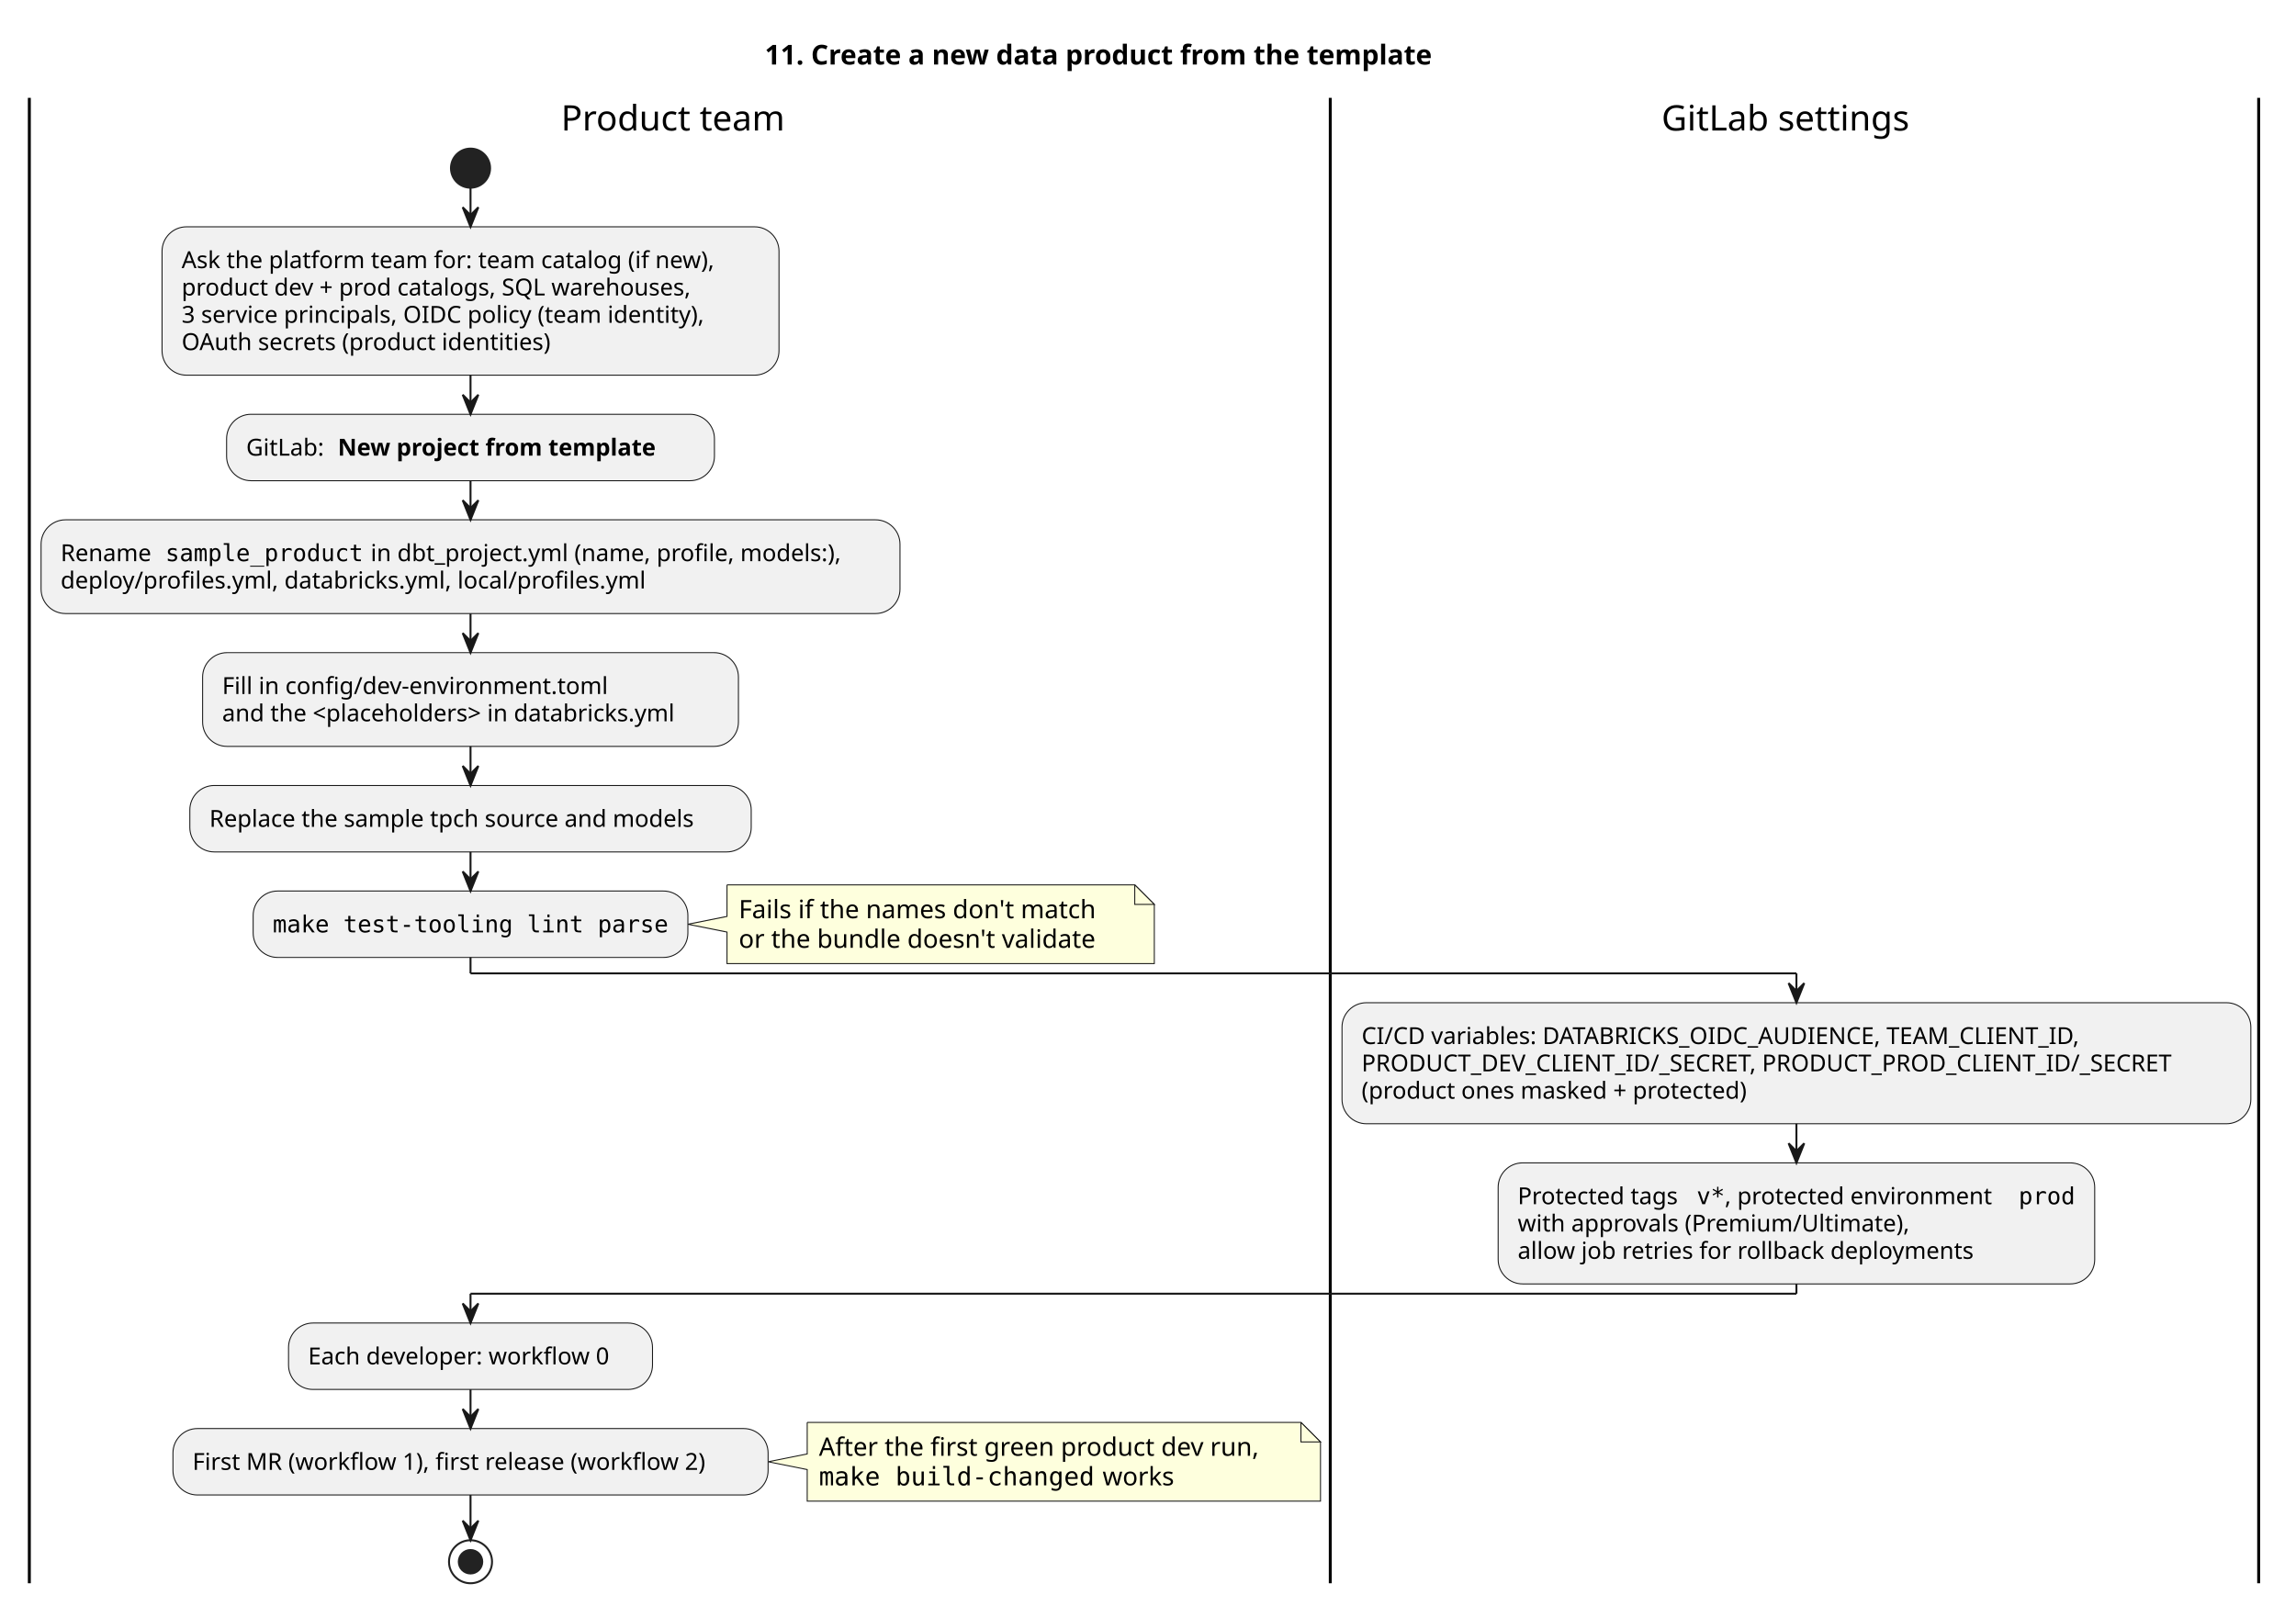
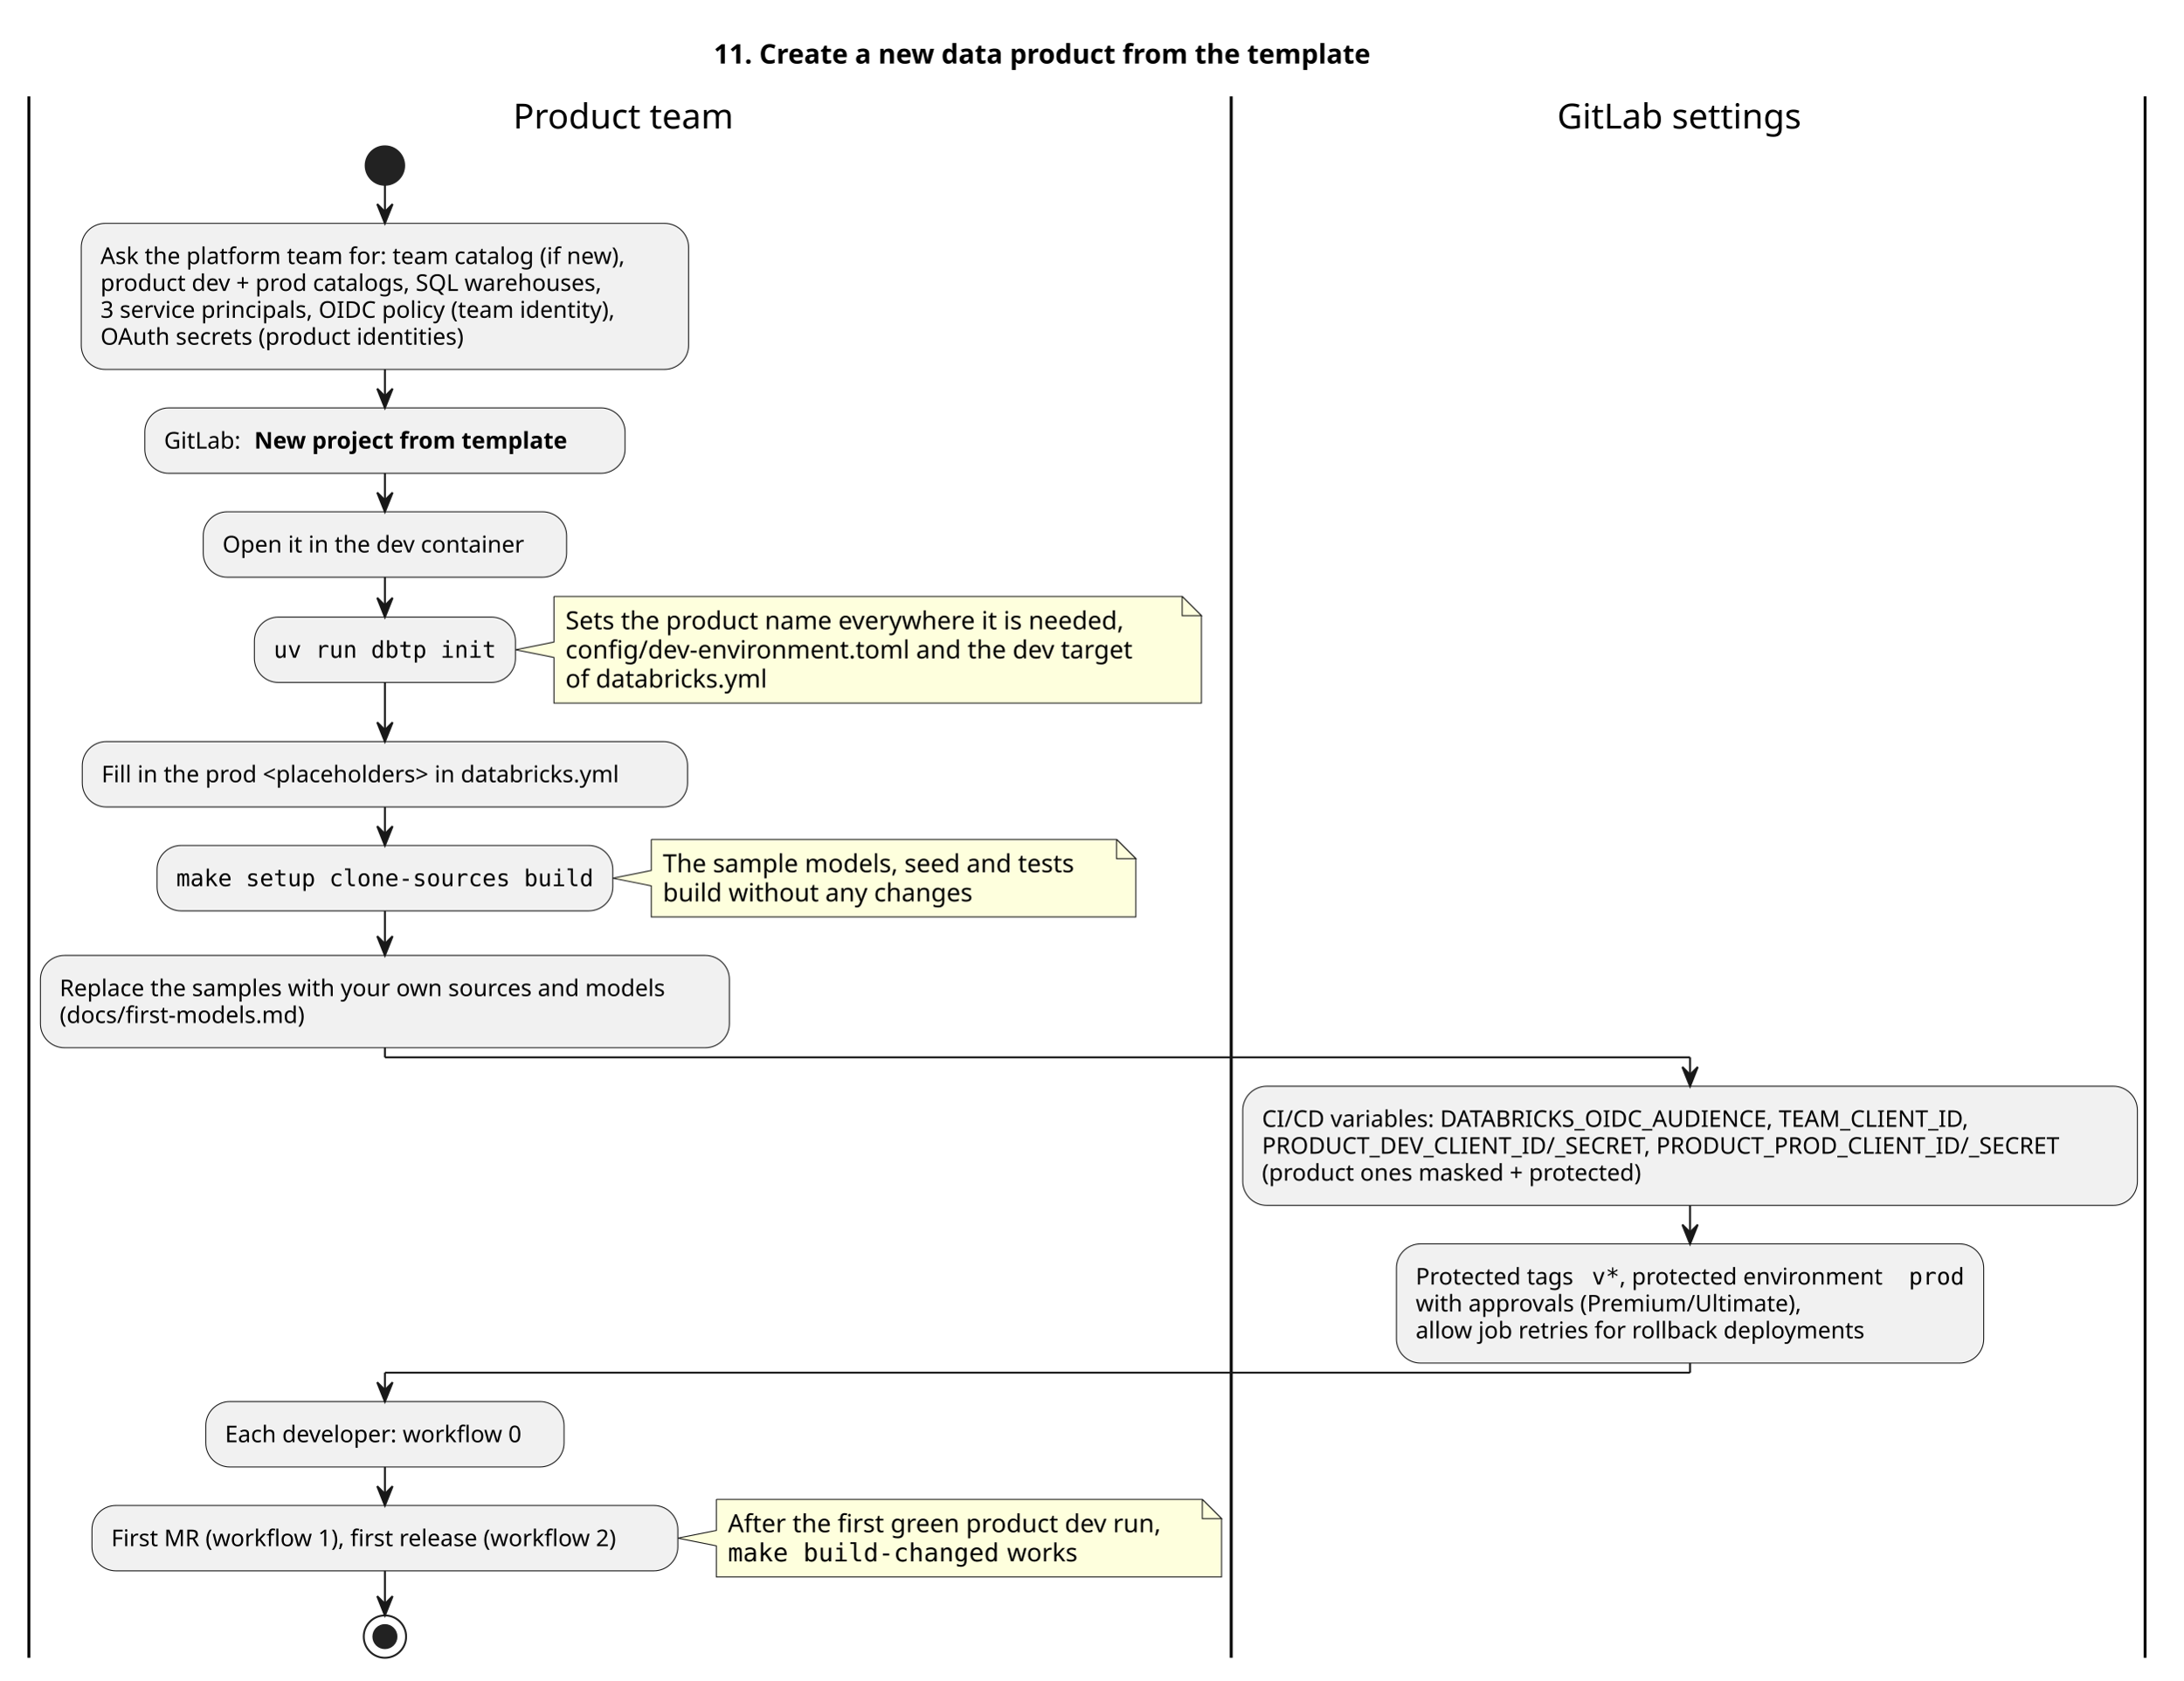
- <svg xmlns="http://www.w3.org/2000/svg" contentStyleType="text/css" data-diagram-type="ACTIVITY" height="821px" preserveAspectRatio="none" style="width:1174px;height:821px;background:#FFFFFF;" version="1.1" viewBox="0 0 1174 821" width="1174px" zoomAndPan="magnify">
+ <svg xmlns="http://www.w3.org/2000/svg" contentStyleType="text/css" data-diagram-type="ACTIVITY" height="873px" preserveAspectRatio="none" style="width:1134px;height:873px;background:#FFFFFF;" version="1.1" viewBox="0 0 1134 873" width="1134px" zoomAndPan="magnify">
  <defs />
  <g>
    <g class="title" data-source-line="1">
-       <text fill="#000000" font-family="sans-serif" font-size="14" font-weight="bold" lengthAdjust="spacing" textLength="389.662" x="391.055" y="32.995">11. Create a new data product from the template</text>
+       <text fill="#000000" font-family="sans-serif" font-size="14" font-weight="bold" lengthAdjust="spacing" textLength="389.662" x="370.725" y="32.995">11. Create a new data product from the template</text>
    </g>
-     <rect fill="none" height="20.953" style="stroke:none;stroke-width:1;" width="1141.773" x="15" y="50.042" />
-     <ellipse cx="240.59" cy="85.995" fill="#222222" rx="10" ry="10" style="stroke:#222222;stroke-width:1;" />
-     <rect fill="#F1F1F1" height="75.875" rx="12.5" ry="12.5" style="stroke:#181818;stroke-width:0.5;" width="315.465" x="82.857" y="115.995" />
-     <text fill="#000000" font-family="sans-serif" font-size="12" lengthAdjust="spacing" textLength="295.465" x="92.857" y="137.134">Ask the platform team for: team catalog (if new),</text>
-     <text fill="#000000" font-family="sans-serif" font-size="12" lengthAdjust="spacing" textLength="282.826" x="92.857" y="151.102">product dev + prod catalogs, SQL warehouses,</text>
-     <text fill="#000000" font-family="sans-serif" font-size="12" lengthAdjust="spacing" textLength="291.322" x="92.857" y="165.071">3 service principals, OIDC policy (team identity),</text>
-     <text fill="#000000" font-family="sans-serif" font-size="12" lengthAdjust="spacing" textLength="203.953" x="92.857" y="179.04">OAuth secrets (product identities)</text>
-     <rect fill="#F1F1F1" height="33.969" rx="12.5" ry="12.5" style="stroke:#181818;stroke-width:0.5;" width="249.447" x="115.866" y="211.87" />
-     <text fill="#000000" font-family="sans-serif" font-size="12" lengthAdjust="spacing" textLength="43.037" x="125.866" y="233.009">GitLab:</text>
-     <text fill="#000000" font-family="sans-serif" font-size="12" font-weight="bold" lengthAdjust="spacing" textLength="182.596" x="172.718" y="233.009">New project from template</text>
-     <rect fill="#F1F1F1" height="47.938" rx="12.5" ry="12.5" style="stroke:#181818;stroke-width:0.5;" width="439.18" x="21" y="265.839" />
-     <text fill="#000000" font-family="sans-serif" font-size="12" lengthAdjust="spacing" textLength="49.752" x="31" y="286.978">Rename</text>
-     <text fill="#000000" font-family="monospace" font-size="12" lengthAdjust="spacing" textLength="101.144" x="84.566" y="286.978">sample_product</text>
-     <text fill="#000000" font-family="sans-serif" font-size="12" lengthAdjust="spacing" textLength="260.654" x="189.525" y="286.978">in dbt_project.yml (name, profile, models:),</text>
-     <text fill="#000000" font-family="sans-serif" font-size="12" lengthAdjust="spacing" textLength="321.07" x="31" y="300.946">deploy/profiles.yml, databricks.yml, local/profiles.yml</text>
-     <rect fill="#F1F1F1" height="47.938" rx="12.5" ry="12.5" style="stroke:#181818;stroke-width:0.5;" width="273.981" x="103.6" y="333.776" />
-     <text fill="#000000" font-family="sans-serif" font-size="12" lengthAdjust="spacing" textLength="210.24" x="113.6" y="354.915">Fill in config/dev-environment.toml</text>
-     <text fill="#000000" font-family="sans-serif" font-size="12" lengthAdjust="spacing" textLength="253.981" x="113.6" y="368.884">and the &lt;placeholders&gt; in databricks.yml</text>
-     <rect fill="#F1F1F1" height="33.969" rx="12.5" ry="12.5" style="stroke:#181818;stroke-width:0.5;" width="287.047" x="97.066" y="401.714" />
-     <text fill="#000000" font-family="sans-serif" font-size="12" lengthAdjust="spacing" textLength="267.047" x="107.066" y="422.853">Replace the sample tpch source and models</text>
-     <path d="M371.734,452.534 L371.734,468.667 L351.734,472.667 L371.734,476.667 L371.734,492.8 A0,0 0 0 0 371.734,492.8 L590.229,492.8 A0,0 0 0 0 590.229,492.8 L590.229,462.534 L580.229,452.534 L371.734,452.534 A0,0 0 0 0 371.734,452.534" fill="#FEFFDD" style="stroke:#181818;stroke-width:0.5;" />
-     <path d="M580.229,452.534 L580.229,462.534 L590.229,462.534 L580.229,452.534" fill="#FEFFDD" style="stroke:#181818;stroke-width:0.5;" />
-     <text fill="#000000" font-family="sans-serif" font-size="13" lengthAdjust="spacing" textLength="197.495" x="377.734" y="469.601">Fails if the names don't match</text>
-     <text fill="#000000" font-family="sans-serif" font-size="13" lengthAdjust="spacing" textLength="195.838" x="377.734" y="484.734">or the bundle doesn't validate</text>
-     <rect fill="#F1F1F1" height="33.969" rx="12.5" ry="12.5" style="stroke:#181818;stroke-width:0.5;" width="222.289" x="129.445" y="455.683" />
-     <text fill="#000000" font-family="monospace" font-size="12" lengthAdjust="spacing" textLength="202.289" x="139.445" y="476.821">make test-tooling lint parse</text>
-     <rect fill="#F1F1F1" height="33.969" rx="12.5" ry="12.5" style="stroke:#181818;stroke-width:0.5;" width="186.107" x="147.536" y="676.612" />
-     <text fill="#000000" font-family="sans-serif" font-size="12" lengthAdjust="spacing" textLength="166.107" x="157.536" y="697.751">Each developer: workflow 0</text>
-     <path d="M412.744,727.433 L412.744,743.565 L392.744,747.565 L412.744,751.565 L412.744,767.698 A0,0 0 0 0 412.744,767.698 L675.203,767.698 A0,0 0 0 0 675.203,767.698 L675.203,737.433 L665.203,727.433 L412.744,727.433 A0,0 0 0 0 412.744,727.433" fill="#FEFFDD" style="stroke:#181818;stroke-width:0.5;" />
-     <path d="M665.203,727.433 L665.203,737.433 L675.203,737.433 L665.203,727.433" fill="#FEFFDD" style="stroke:#181818;stroke-width:0.5;" />
-     <text fill="#000000" font-family="sans-serif" font-size="13" lengthAdjust="spacing" textLength="241.458" x="418.744" y="744.5">After the first green product dev run,</text>
-     <text fill="#000000" font-family="monospace" font-size="13" lengthAdjust="spacing" textLength="140.88" x="418.744" y="759.632">make build-changed</text>
-     <text fill="#000000" font-family="sans-serif" font-size="13" lengthAdjust="spacing" textLength="38.232" x="563.756" y="759.632">works</text>
-     <rect fill="#F1F1F1" height="33.969" rx="12.5" ry="12.5" style="stroke:#181818;stroke-width:0.5;" width="304.309" x="88.436" y="730.581" />
-     <text fill="#000000" font-family="sans-serif" font-size="12" lengthAdjust="spacing" textLength="284.309" x="98.436" y="751.72">First MR (workflow 1), first release (workflow 2)</text>
-     <ellipse cx="240.59" cy="798.698" fill="none" rx="11" ry="11" style="stroke:#222222;stroke-width:1;" />
-     <ellipse cx="240.59" cy="798.698" fill="#222222" rx="6" ry="6" style="stroke:#222222;stroke-width:1;" />
-     <line style="stroke:#000000;stroke-width:1.5;" x1="15" x2="15" y1="50.042" y2="809.698" />
-     <rect fill="#F1F1F1" height="61.906" rx="12.5" ry="12.5" style="stroke:#181818;stroke-width:0.5;" width="464.709" x="686.203" y="512.8" />
-     <text fill="#000000" font-family="sans-serif" font-size="12" lengthAdjust="spacing" textLength="393.961" x="696.203" y="533.938">CI/CD variables: DATABRICKS_OIDC_AUDIENCE, TEAM_CLIENT_ID,</text>
-     <text fill="#000000" font-family="sans-serif" font-size="12" lengthAdjust="spacing" textLength="444.709" x="696.203" y="547.907">PRODUCT_DEV_CLIENT_ID/_SECRET, PRODUCT_PROD_CLIENT_ID/_SECRET</text>
-     <text fill="#000000" font-family="sans-serif" font-size="12" lengthAdjust="spacing" textLength="215.203" x="696.203" y="561.876">(product ones masked + protected)</text>
-     <rect fill="#F1F1F1" height="61.906" rx="12.5" ry="12.5" style="stroke:#181818;stroke-width:0.5;" width="305.035" x="766.04" y="594.706" />
-     <text fill="#000000" font-family="sans-serif" font-size="12" lengthAdjust="spacing" textLength="87.644" x="776.04" y="615.845">Protected tags</text>
-     <text fill="#000000" font-family="monospace" font-size="12" lengthAdjust="spacing" textLength="14.449" x="867.499" y="615.845">v*</text>
-     <text fill="#000000" font-family="sans-serif" font-size="12" lengthAdjust="spacing" textLength="146.414" x="881.948" y="615.845">, protected environment</text>
-     <text fill="#000000" font-family="monospace" font-size="12" lengthAdjust="spacing" textLength="28.898" x="1032.176" y="615.845">prod</text>
-     <text fill="#000000" font-family="sans-serif" font-size="12" lengthAdjust="spacing" textLength="214.371" x="776.04" y="629.813">with approvals (Premium/Ultimate),</text>
-     <text fill="#000000" font-family="sans-serif" font-size="12" lengthAdjust="spacing" textLength="249.457" x="776.04" y="643.782">allow job retries for rollback deployments</text>
-     <line style="stroke:#000000;stroke-width:1.5;" x1="680.203" x2="680.203" y1="50.042" y2="809.698" />
-     <line style="stroke:#000000;stroke-width:1.5;" x1="1154.912" x2="1154.912" y1="50.042" y2="809.698" />
-     <line style="stroke:#181818;stroke-width:1;" x1="240.59" x2="240.59" y1="95.995" y2="115.995" />
-     <polygon fill="#181818" points="236.59,105.995,240.59,115.995,244.59,105.995,240.59,109.995" style="stroke:#181818;stroke-width:1;" />
-     <line style="stroke:#181818;stroke-width:1;" x1="240.59" x2="240.59" y1="191.87" y2="211.87" />
-     <polygon fill="#181818" points="236.59,201.87,240.59,211.87,244.59,201.87,240.59,205.87" style="stroke:#181818;stroke-width:1;" />
-     <line style="stroke:#181818;stroke-width:1;" x1="240.59" x2="240.59" y1="245.839" y2="265.839" />
-     <polygon fill="#181818" points="236.59,255.839,240.59,265.839,244.59,255.839,240.59,259.839" style="stroke:#181818;stroke-width:1;" />
-     <line style="stroke:#181818;stroke-width:1;" x1="240.59" x2="240.59" y1="313.776" y2="333.776" />
-     <polygon fill="#181818" points="236.59,323.776,240.59,333.776,244.59,323.776,240.59,327.776" style="stroke:#181818;stroke-width:1;" />
-     <line style="stroke:#181818;stroke-width:1;" x1="240.59" x2="240.59" y1="381.714" y2="401.714" />
-     <polygon fill="#181818" points="236.59,391.714,240.59,401.714,244.59,391.714,240.59,395.714" style="stroke:#181818;stroke-width:1;" />
-     <line style="stroke:#181818;stroke-width:1;" x1="240.59" x2="240.59" y1="435.683" y2="455.683" />
-     <polygon fill="#181818" points="236.59,445.683,240.59,455.683,244.59,445.683,240.59,449.683" style="stroke:#181818;stroke-width:1;" />
-     <line style="stroke:#181818;stroke-width:1;" x1="240.59" x2="240.59" y1="710.581" y2="730.581" />
-     <polygon fill="#181818" points="236.59,720.581,240.59,730.581,244.59,720.581,240.59,724.581" style="stroke:#181818;stroke-width:1;" />
-     <line style="stroke:#181818;stroke-width:1;" x1="240.59" x2="240.59" y1="764.55" y2="787.698" />
-     <polygon fill="#181818" points="236.59,777.698,240.59,787.698,244.59,777.698,240.59,781.698" style="stroke:#181818;stroke-width:1;" />
-     <line style="stroke:#181818;stroke-width:1;" x1="918.557" x2="918.557" y1="574.706" y2="594.706" />
-     <polygon fill="#181818" points="914.557,584.706,918.557,594.706,922.557,584.706,918.557,588.706" style="stroke:#181818;stroke-width:1;" />
-     <line style="stroke:#181818;stroke-width:1;" x1="240.59" x2="240.59" y1="489.651" y2="497.8" />
-     <line style="stroke:#181818;stroke-width:1;" x1="240.59" x2="918.557" y1="497.8" y2="497.8" />
-     <line style="stroke:#181818;stroke-width:1;" x1="918.557" x2="918.557" y1="497.8" y2="512.8" />
-     <polygon fill="#181818" points="914.557,502.8,918.557,512.8,922.557,502.8,918.557,506.8" style="stroke:#181818;stroke-width:1;" />
-     <line style="stroke:#181818;stroke-width:1;" x1="918.557" x2="918.557" y1="656.612" y2="661.612" />
-     <line style="stroke:#181818;stroke-width:1;" x1="918.557" x2="240.59" y1="661.612" y2="661.612" />
-     <line style="stroke:#181818;stroke-width:1;" x1="240.59" x2="240.59" y1="661.612" y2="676.612" />
-     <polygon fill="#181818" points="236.59,666.612,240.59,676.612,244.59,666.612,240.59,670.612" style="stroke:#181818;stroke-width:1;" />
-     <text fill="#000000" font-family="sans-serif" font-size="18" lengthAdjust="spacing" textLength="121.474" x="286.865" y="66.75">Product team</text>
-     <text fill="#000000" font-family="sans-serif" font-size="18" lengthAdjust="spacing" textLength="135.993" x="849.561" y="66.75">GitLab settings</text>
+     <rect fill="none" height="20.953" style="stroke:none;stroke-width:1;" width="1101.111" x="15" y="50.042" />
+     <ellipse cx="199.929" cy="85.995" fill="#222222" rx="10" ry="10" style="stroke:#222222;stroke-width:1;" />
+     <rect fill="#F1F1F1" height="75.875" rx="12.5" ry="12.5" style="stroke:#181818;stroke-width:0.5;" width="315.465" x="42.196" y="115.995" />
+     <text fill="#000000" font-family="sans-serif" font-size="12" lengthAdjust="spacing" textLength="295.465" x="52.196" y="137.134">Ask the platform team for: team catalog (if new),</text>
+     <text fill="#000000" font-family="sans-serif" font-size="12" lengthAdjust="spacing" textLength="282.826" x="52.196" y="151.102">product dev + prod catalogs, SQL warehouses,</text>
+     <text fill="#000000" font-family="sans-serif" font-size="12" lengthAdjust="spacing" textLength="291.322" x="52.196" y="165.071">3 service principals, OIDC policy (team identity),</text>
+     <text fill="#000000" font-family="sans-serif" font-size="12" lengthAdjust="spacing" textLength="203.953" x="52.196" y="179.04">OAuth secrets (product identities)</text>
+     <rect fill="#F1F1F1" height="33.969" rx="12.5" ry="12.5" style="stroke:#181818;stroke-width:0.5;" width="249.447" x="75.205" y="211.87" />
+     <text fill="#000000" font-family="sans-serif" font-size="12" lengthAdjust="spacing" textLength="43.037" x="85.205" y="233.009">GitLab:</text>
+     <text fill="#000000" font-family="sans-serif" font-size="12" font-weight="bold" lengthAdjust="spacing" textLength="182.596" x="132.057" y="233.009">New project from template</text>
+     <rect fill="#F1F1F1" height="33.969" rx="12.5" ry="12.5" style="stroke:#181818;stroke-width:0.5;" width="188.756" x="105.551" y="265.839" />
+     <text fill="#000000" font-family="sans-serif" font-size="12" lengthAdjust="spacing" textLength="168.756" x="115.551" y="286.978">Open it in the dev container</text>
+     <path d="M287.726,309.808 L287.726,333.507 L267.726,337.507 L287.726,341.507 L287.726,365.206 A0,0 0 0 0 287.726,365.206 L624.077,365.206 A0,0 0 0 0 624.077,365.206 L624.077,319.808 L614.077,309.808 L287.726,309.808 A0,0 0 0 0 287.726,309.808" fill="#FEFFDD" style="stroke:#181818;stroke-width:0.5;" />
+     <path d="M614.077,309.808 L614.077,319.808 L624.077,319.808 L614.077,309.808" fill="#FEFFDD" style="stroke:#181818;stroke-width:0.5;" />
+     <text fill="#000000" font-family="sans-serif" font-size="13" lengthAdjust="spacing" textLength="314.438" x="293.726" y="326.875">Sets the product name everywhere it is needed,</text>
+     <text fill="#000000" font-family="sans-serif" font-size="13" lengthAdjust="spacing" textLength="315.352" x="293.726" y="342.007">config/dev-environment.toml and the dev target</text>
+     <text fill="#000000" font-family="sans-serif" font-size="13" lengthAdjust="spacing" textLength="112.703" x="293.726" y="357.14">of databricks.yml</text>
+     <rect fill="#F1F1F1" height="33.969" rx="12.5" ry="12.5" style="stroke:#181818;stroke-width:0.5;" width="135.594" x="132.132" y="320.522" />
+     <text fill="#000000" font-family="monospace" font-size="12" lengthAdjust="spacing" textLength="115.594" x="142.132" y="341.661">uv run dbtp init</text>
+     <rect fill="#F1F1F1" height="33.969" rx="12.5" ry="12.5" style="stroke:#181818;stroke-width:0.5;" width="314.387" x="42.735" y="385.206" />
+     <text fill="#000000" font-family="sans-serif" font-size="12" lengthAdjust="spacing" textLength="294.387" x="52.735" y="406.345">Fill in the prod &lt;placeholders&gt; in databricks.yml</text>
+     <path d="M338.298,436.026 L338.298,452.159 L318.298,456.159 L338.298,460.159 L338.298,476.292 A0,0 0 0 0 338.298,476.292 L590.003,476.292 A0,0 0 0 0 590.003,476.292 L590.003,446.026 L580.003,436.026 L338.298,436.026 A0,0 0 0 0 338.298,436.026" fill="#FEFFDD" style="stroke:#181818;stroke-width:0.5;" />
+     <path d="M580.003,436.026 L580.003,446.026 L590.003,446.026 L580.003,436.026" fill="#FEFFDD" style="stroke:#181818;stroke-width:0.5;" />
+     <text fill="#000000" font-family="sans-serif" font-size="13" lengthAdjust="spacing" textLength="230.706" x="344.298" y="453.093">The sample models, seed and tests</text>
+     <text fill="#000000" font-family="sans-serif" font-size="13" lengthAdjust="spacing" textLength="171.749" x="344.298" y="468.226">build without any changes</text>
+     <rect fill="#F1F1F1" height="33.969" rx="12.5" ry="12.5" style="stroke:#181818;stroke-width:0.5;" width="236.738" x="81.56" y="439.175" />
+     <text fill="#000000" font-family="monospace" font-size="12" lengthAdjust="spacing" textLength="216.738" x="91.56" y="460.313">make setup clone-sources build</text>
+     <rect fill="#F1F1F1" height="47.938" rx="12.5" ry="12.5" style="stroke:#181818;stroke-width:0.5;" width="357.857" x="21" y="496.292" />
+     <text fill="#000000" font-family="sans-serif" font-size="12" lengthAdjust="spacing" textLength="337.857" x="31" y="517.431">Replace the samples with your own sources and models</text>
+     <text fill="#000000" font-family="sans-serif" font-size="12" lengthAdjust="spacing" textLength="135.732" x="31" y="531.399">(docs/first-models.md)</text>
+     <rect fill="#F1F1F1" height="33.969" rx="12.5" ry="12.5" style="stroke:#181818;stroke-width:0.5;" width="186.107" x="106.875" y="728.042" />
+     <text fill="#000000" font-family="sans-serif" font-size="12" lengthAdjust="spacing" textLength="166.107" x="116.875" y="749.181">Each developer: workflow 0</text>
+     <path d="M372.083,778.862 L372.083,794.995 L352.083,798.995 L372.083,802.995 L372.083,819.128 A0,0 0 0 0 372.083,819.128 L634.542,819.128 A0,0 0 0 0 634.542,819.128 L634.542,788.862 L624.542,778.862 L372.083,778.862 A0,0 0 0 0 372.083,778.862" fill="#FEFFDD" style="stroke:#181818;stroke-width:0.5;" />
+     <path d="M624.542,778.862 L624.542,788.862 L634.542,788.862 L624.542,778.862" fill="#FEFFDD" style="stroke:#181818;stroke-width:0.5;" />
+     <text fill="#000000" font-family="sans-serif" font-size="13" lengthAdjust="spacing" textLength="241.458" x="378.083" y="795.929">After the first green product dev run,</text>
+     <text fill="#000000" font-family="monospace" font-size="13" lengthAdjust="spacing" textLength="140.88" x="378.083" y="811.062">make build-changed</text>
+     <text fill="#000000" font-family="sans-serif" font-size="13" lengthAdjust="spacing" textLength="38.232" x="523.095" y="811.062">works</text>
+     <rect fill="#F1F1F1" height="33.969" rx="12.5" ry="12.5" style="stroke:#181818;stroke-width:0.5;" width="304.309" x="47.774" y="782.011" />
+     <text fill="#000000" font-family="sans-serif" font-size="12" lengthAdjust="spacing" textLength="284.309" x="57.774" y="803.149">First MR (workflow 1), first release (workflow 2)</text>
+     <ellipse cx="199.929" cy="850.128" fill="none" rx="11" ry="11" style="stroke:#222222;stroke-width:1;" />
+     <ellipse cx="199.929" cy="850.128" fill="#222222" rx="6" ry="6" style="stroke:#222222;stroke-width:1;" />
+     <line style="stroke:#000000;stroke-width:1.5;" x1="15" x2="15" y1="50.042" y2="861.128" />
+     <rect fill="#F1F1F1" height="61.906" rx="12.5" ry="12.5" style="stroke:#181818;stroke-width:0.5;" width="464.709" x="645.542" y="564.23" />
+     <text fill="#000000" font-family="sans-serif" font-size="12" lengthAdjust="spacing" textLength="393.961" x="655.542" y="585.368">CI/CD variables: DATABRICKS_OIDC_AUDIENCE, TEAM_CLIENT_ID,</text>
+     <text fill="#000000" font-family="sans-serif" font-size="12" lengthAdjust="spacing" textLength="444.709" x="655.542" y="599.337">PRODUCT_DEV_CLIENT_ID/_SECRET, PRODUCT_PROD_CLIENT_ID/_SECRET</text>
+     <text fill="#000000" font-family="sans-serif" font-size="12" lengthAdjust="spacing" textLength="215.203" x="655.542" y="613.306">(product ones masked + protected)</text>
+     <rect fill="#F1F1F1" height="61.906" rx="12.5" ry="12.5" style="stroke:#181818;stroke-width:0.5;" width="305.035" x="725.378" y="646.136" />
+     <text fill="#000000" font-family="sans-serif" font-size="12" lengthAdjust="spacing" textLength="87.644" x="735.378" y="667.274">Protected tags</text>
+     <text fill="#000000" font-family="monospace" font-size="12" lengthAdjust="spacing" textLength="14.449" x="826.837" y="667.274">v*</text>
+     <text fill="#000000" font-family="sans-serif" font-size="12" lengthAdjust="spacing" textLength="146.414" x="841.287" y="667.274">, protected environment</text>
+     <text fill="#000000" font-family="monospace" font-size="12" lengthAdjust="spacing" textLength="28.898" x="991.515" y="667.274">prod</text>
+     <text fill="#000000" font-family="sans-serif" font-size="12" lengthAdjust="spacing" textLength="214.371" x="735.378" y="681.243">with approvals (Premium/Ultimate),</text>
+     <text fill="#000000" font-family="sans-serif" font-size="12" lengthAdjust="spacing" textLength="249.457" x="735.378" y="695.212">allow job retries for rollback deployments</text>
+     <line style="stroke:#000000;stroke-width:1.5;" x1="639.542" x2="639.542" y1="50.042" y2="861.128" />
+     <line style="stroke:#000000;stroke-width:1.5;" x1="1114.251" x2="1114.251" y1="50.042" y2="861.128" />
+     <line style="stroke:#181818;stroke-width:1;" x1="199.929" x2="199.929" y1="95.995" y2="115.995" />
+     <polygon fill="#181818" points="195.929,105.995,199.929,115.995,203.929,105.995,199.929,109.995" style="stroke:#181818;stroke-width:1;" />
+     <line style="stroke:#181818;stroke-width:1;" x1="199.929" x2="199.929" y1="191.87" y2="211.87" />
+     <polygon fill="#181818" points="195.929,201.87,199.929,211.87,203.929,201.87,199.929,205.87" style="stroke:#181818;stroke-width:1;" />
+     <line style="stroke:#181818;stroke-width:1;" x1="199.929" x2="199.929" y1="245.839" y2="265.839" />
+     <polygon fill="#181818" points="195.929,255.839,199.929,265.839,203.929,255.839,199.929,259.839" style="stroke:#181818;stroke-width:1;" />
+     <line style="stroke:#181818;stroke-width:1;" x1="199.929" x2="199.929" y1="299.808" y2="320.522" />
+     <polygon fill="#181818" points="195.929,310.522,199.929,320.522,203.929,310.522,199.929,314.522" style="stroke:#181818;stroke-width:1;" />
+     <line style="stroke:#181818;stroke-width:1;" x1="199.929" x2="199.929" y1="354.491" y2="385.206" />
+     <polygon fill="#181818" points="195.929,375.206,199.929,385.206,203.929,375.206,199.929,379.206" style="stroke:#181818;stroke-width:1;" />
+     <line style="stroke:#181818;stroke-width:1;" x1="199.929" x2="199.929" y1="419.175" y2="439.175" />
+     <polygon fill="#181818" points="195.929,429.175,199.929,439.175,203.929,429.175,199.929,433.175" style="stroke:#181818;stroke-width:1;" />
+     <line style="stroke:#181818;stroke-width:1;" x1="199.929" x2="199.929" y1="473.144" y2="496.292" />
+     <polygon fill="#181818" points="195.929,486.292,199.929,496.292,203.929,486.292,199.929,490.292" style="stroke:#181818;stroke-width:1;" />
+     <line style="stroke:#181818;stroke-width:1;" x1="199.929" x2="199.929" y1="762.011" y2="782.011" />
+     <polygon fill="#181818" points="195.929,772.011,199.929,782.011,203.929,772.011,199.929,776.011" style="stroke:#181818;stroke-width:1;" />
+     <line style="stroke:#181818;stroke-width:1;" x1="199.929" x2="199.929" y1="815.98" y2="839.128" />
+     <polygon fill="#181818" points="195.929,829.128,199.929,839.128,203.929,829.128,199.929,833.128" style="stroke:#181818;stroke-width:1;" />
+     <line style="stroke:#181818;stroke-width:1;" x1="877.896" x2="877.896" y1="626.136" y2="646.136" />
+     <polygon fill="#181818" points="873.896,636.136,877.896,646.136,881.896,636.136,877.896,640.136" style="stroke:#181818;stroke-width:1;" />
+     <line style="stroke:#181818;stroke-width:1;" x1="199.929" x2="199.929" y1="544.23" y2="549.23" />
+     <line style="stroke:#181818;stroke-width:1;" x1="199.929" x2="877.896" y1="549.23" y2="549.23" />
+     <line style="stroke:#181818;stroke-width:1;" x1="877.896" x2="877.896" y1="549.23" y2="564.23" />
+     <polygon fill="#181818" points="873.896,554.23,877.896,564.23,881.896,554.23,877.896,558.23" style="stroke:#181818;stroke-width:1;" />
+     <line style="stroke:#181818;stroke-width:1;" x1="877.896" x2="877.896" y1="708.042" y2="713.042" />
+     <line style="stroke:#181818;stroke-width:1;" x1="877.896" x2="199.929" y1="713.042" y2="713.042" />
+     <line style="stroke:#181818;stroke-width:1;" x1="199.929" x2="199.929" y1="713.042" y2="728.042" />
+     <polygon fill="#181818" points="195.929,718.042,199.929,728.042,203.929,718.042,199.929,722.042" style="stroke:#181818;stroke-width:1;" />
+     <text fill="#000000" font-family="sans-serif" font-size="18" lengthAdjust="spacing" textLength="121.474" x="266.534" y="66.75">Product team</text>
+     <text fill="#000000" font-family="sans-serif" font-size="18" lengthAdjust="spacing" textLength="135.993" x="808.899" y="66.75">GitLab settings</text>
  </g>
</svg>
